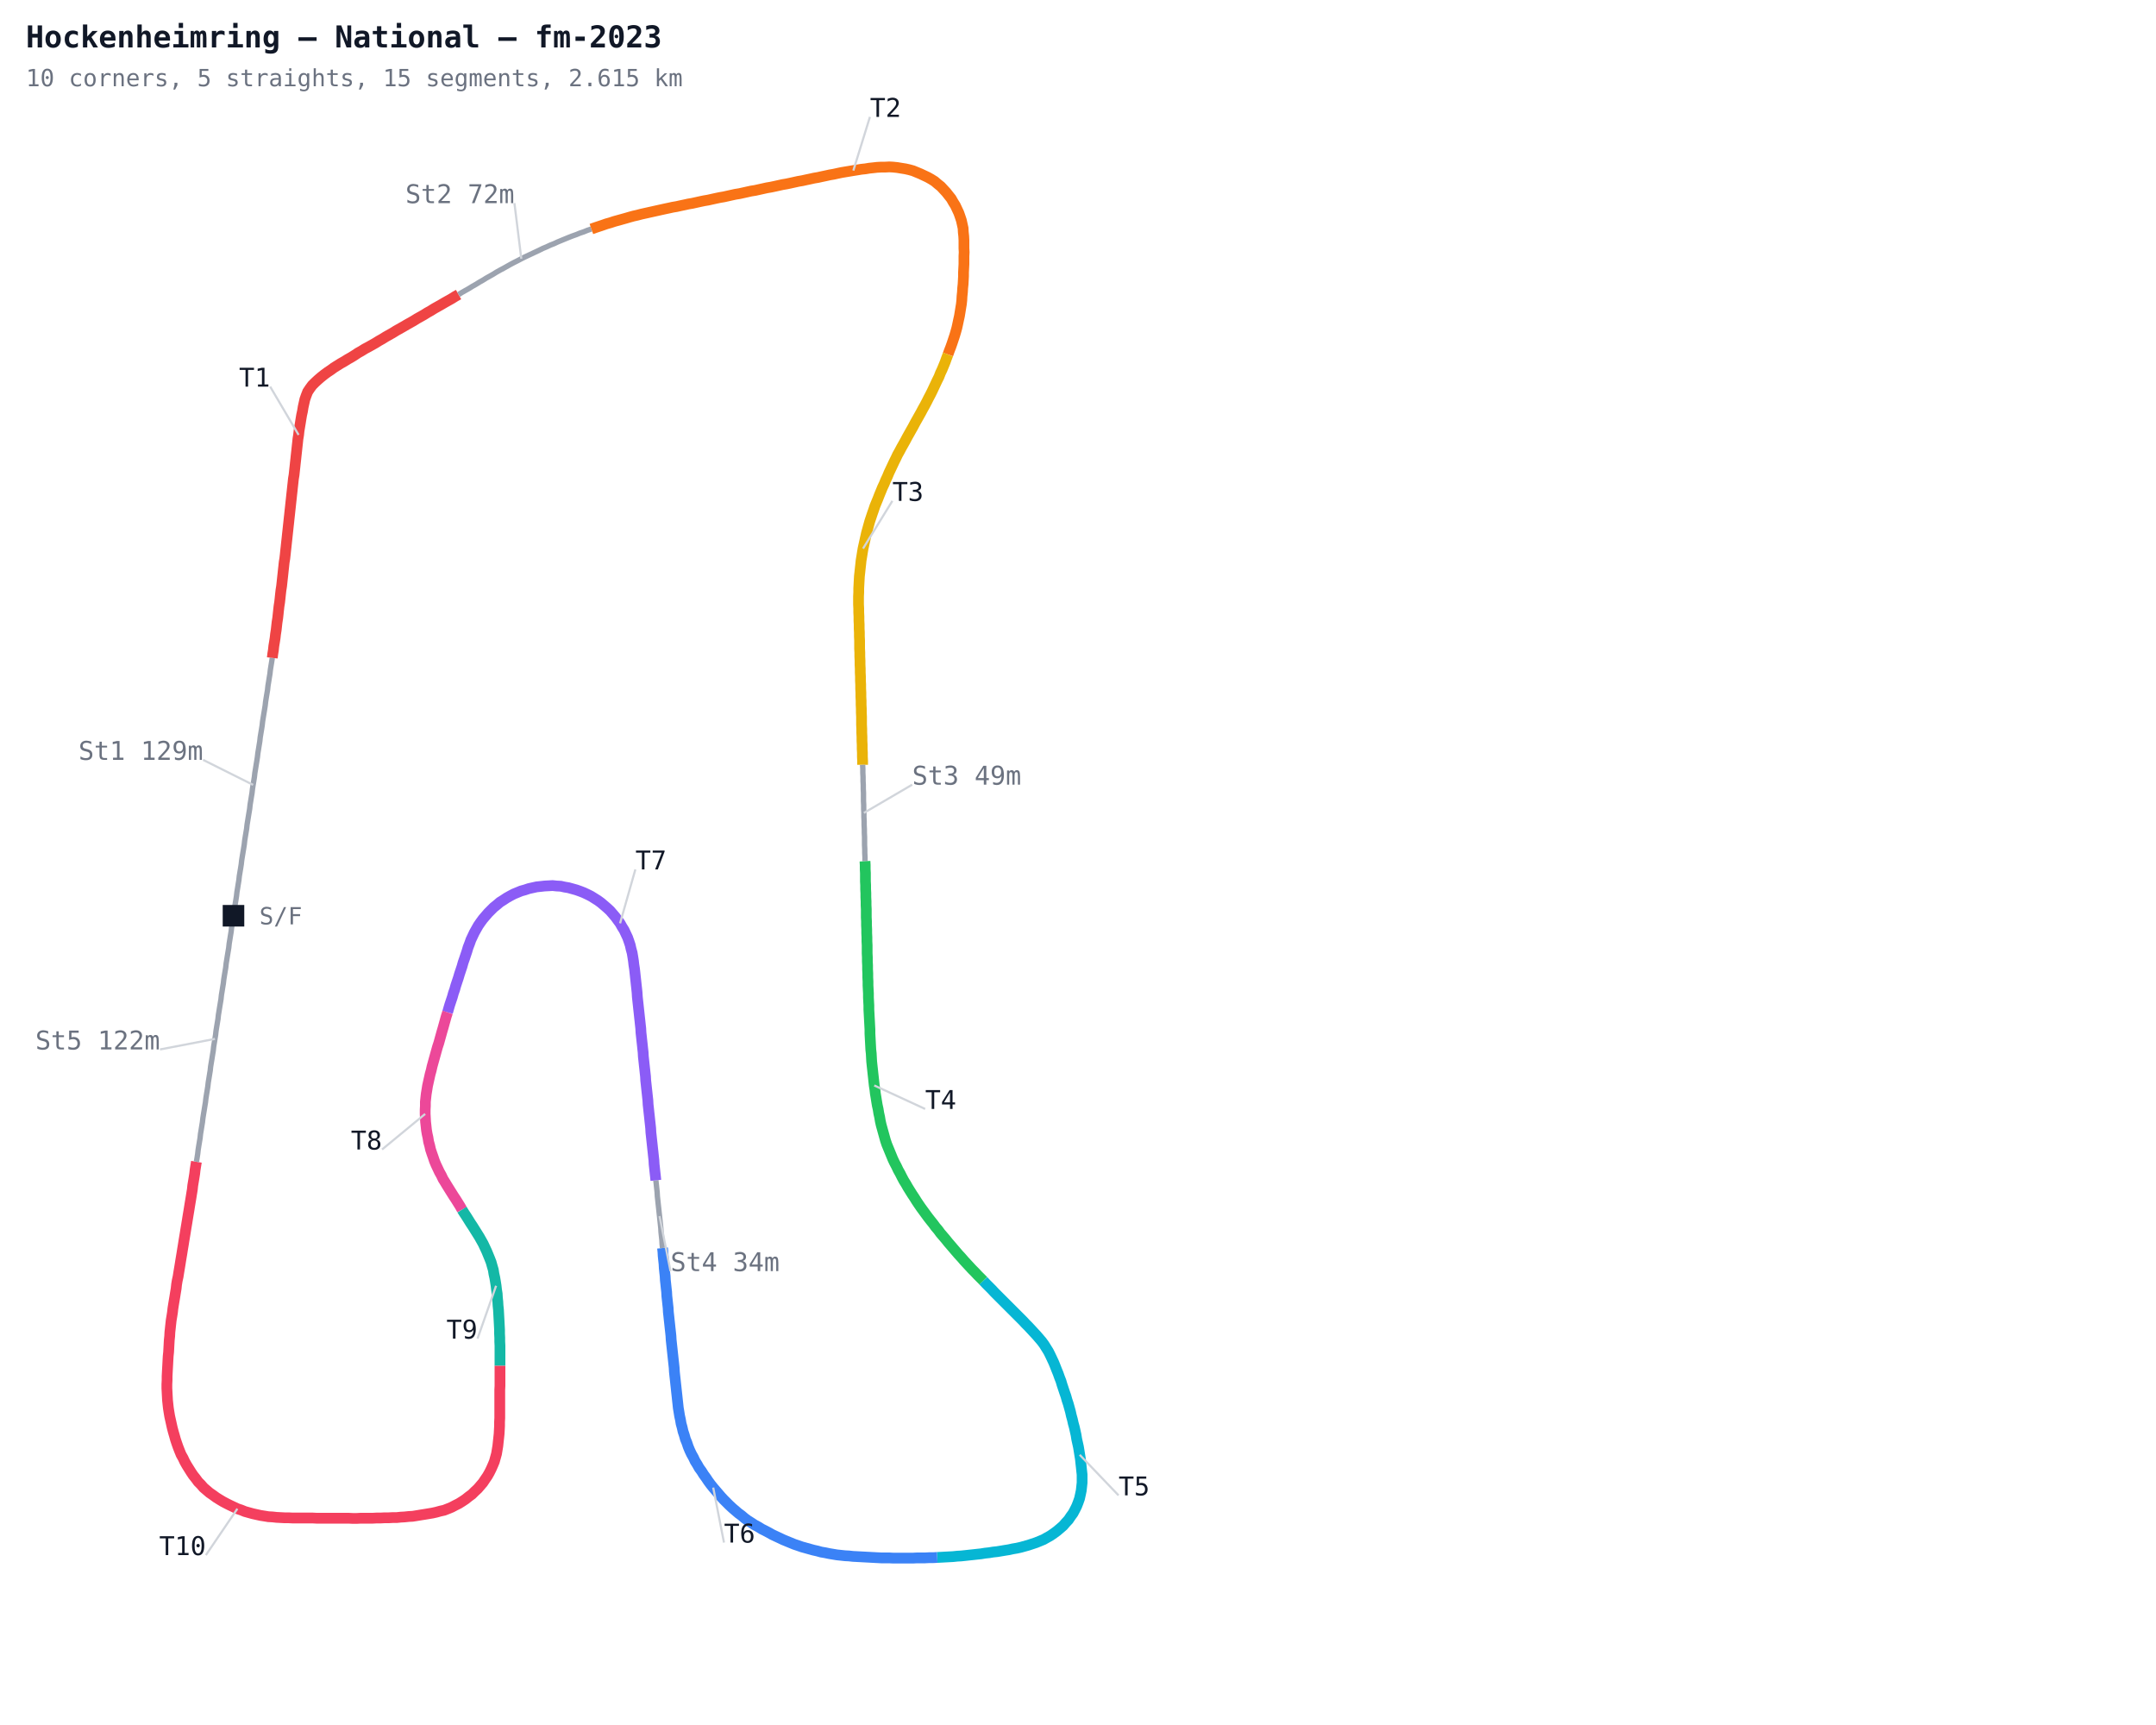
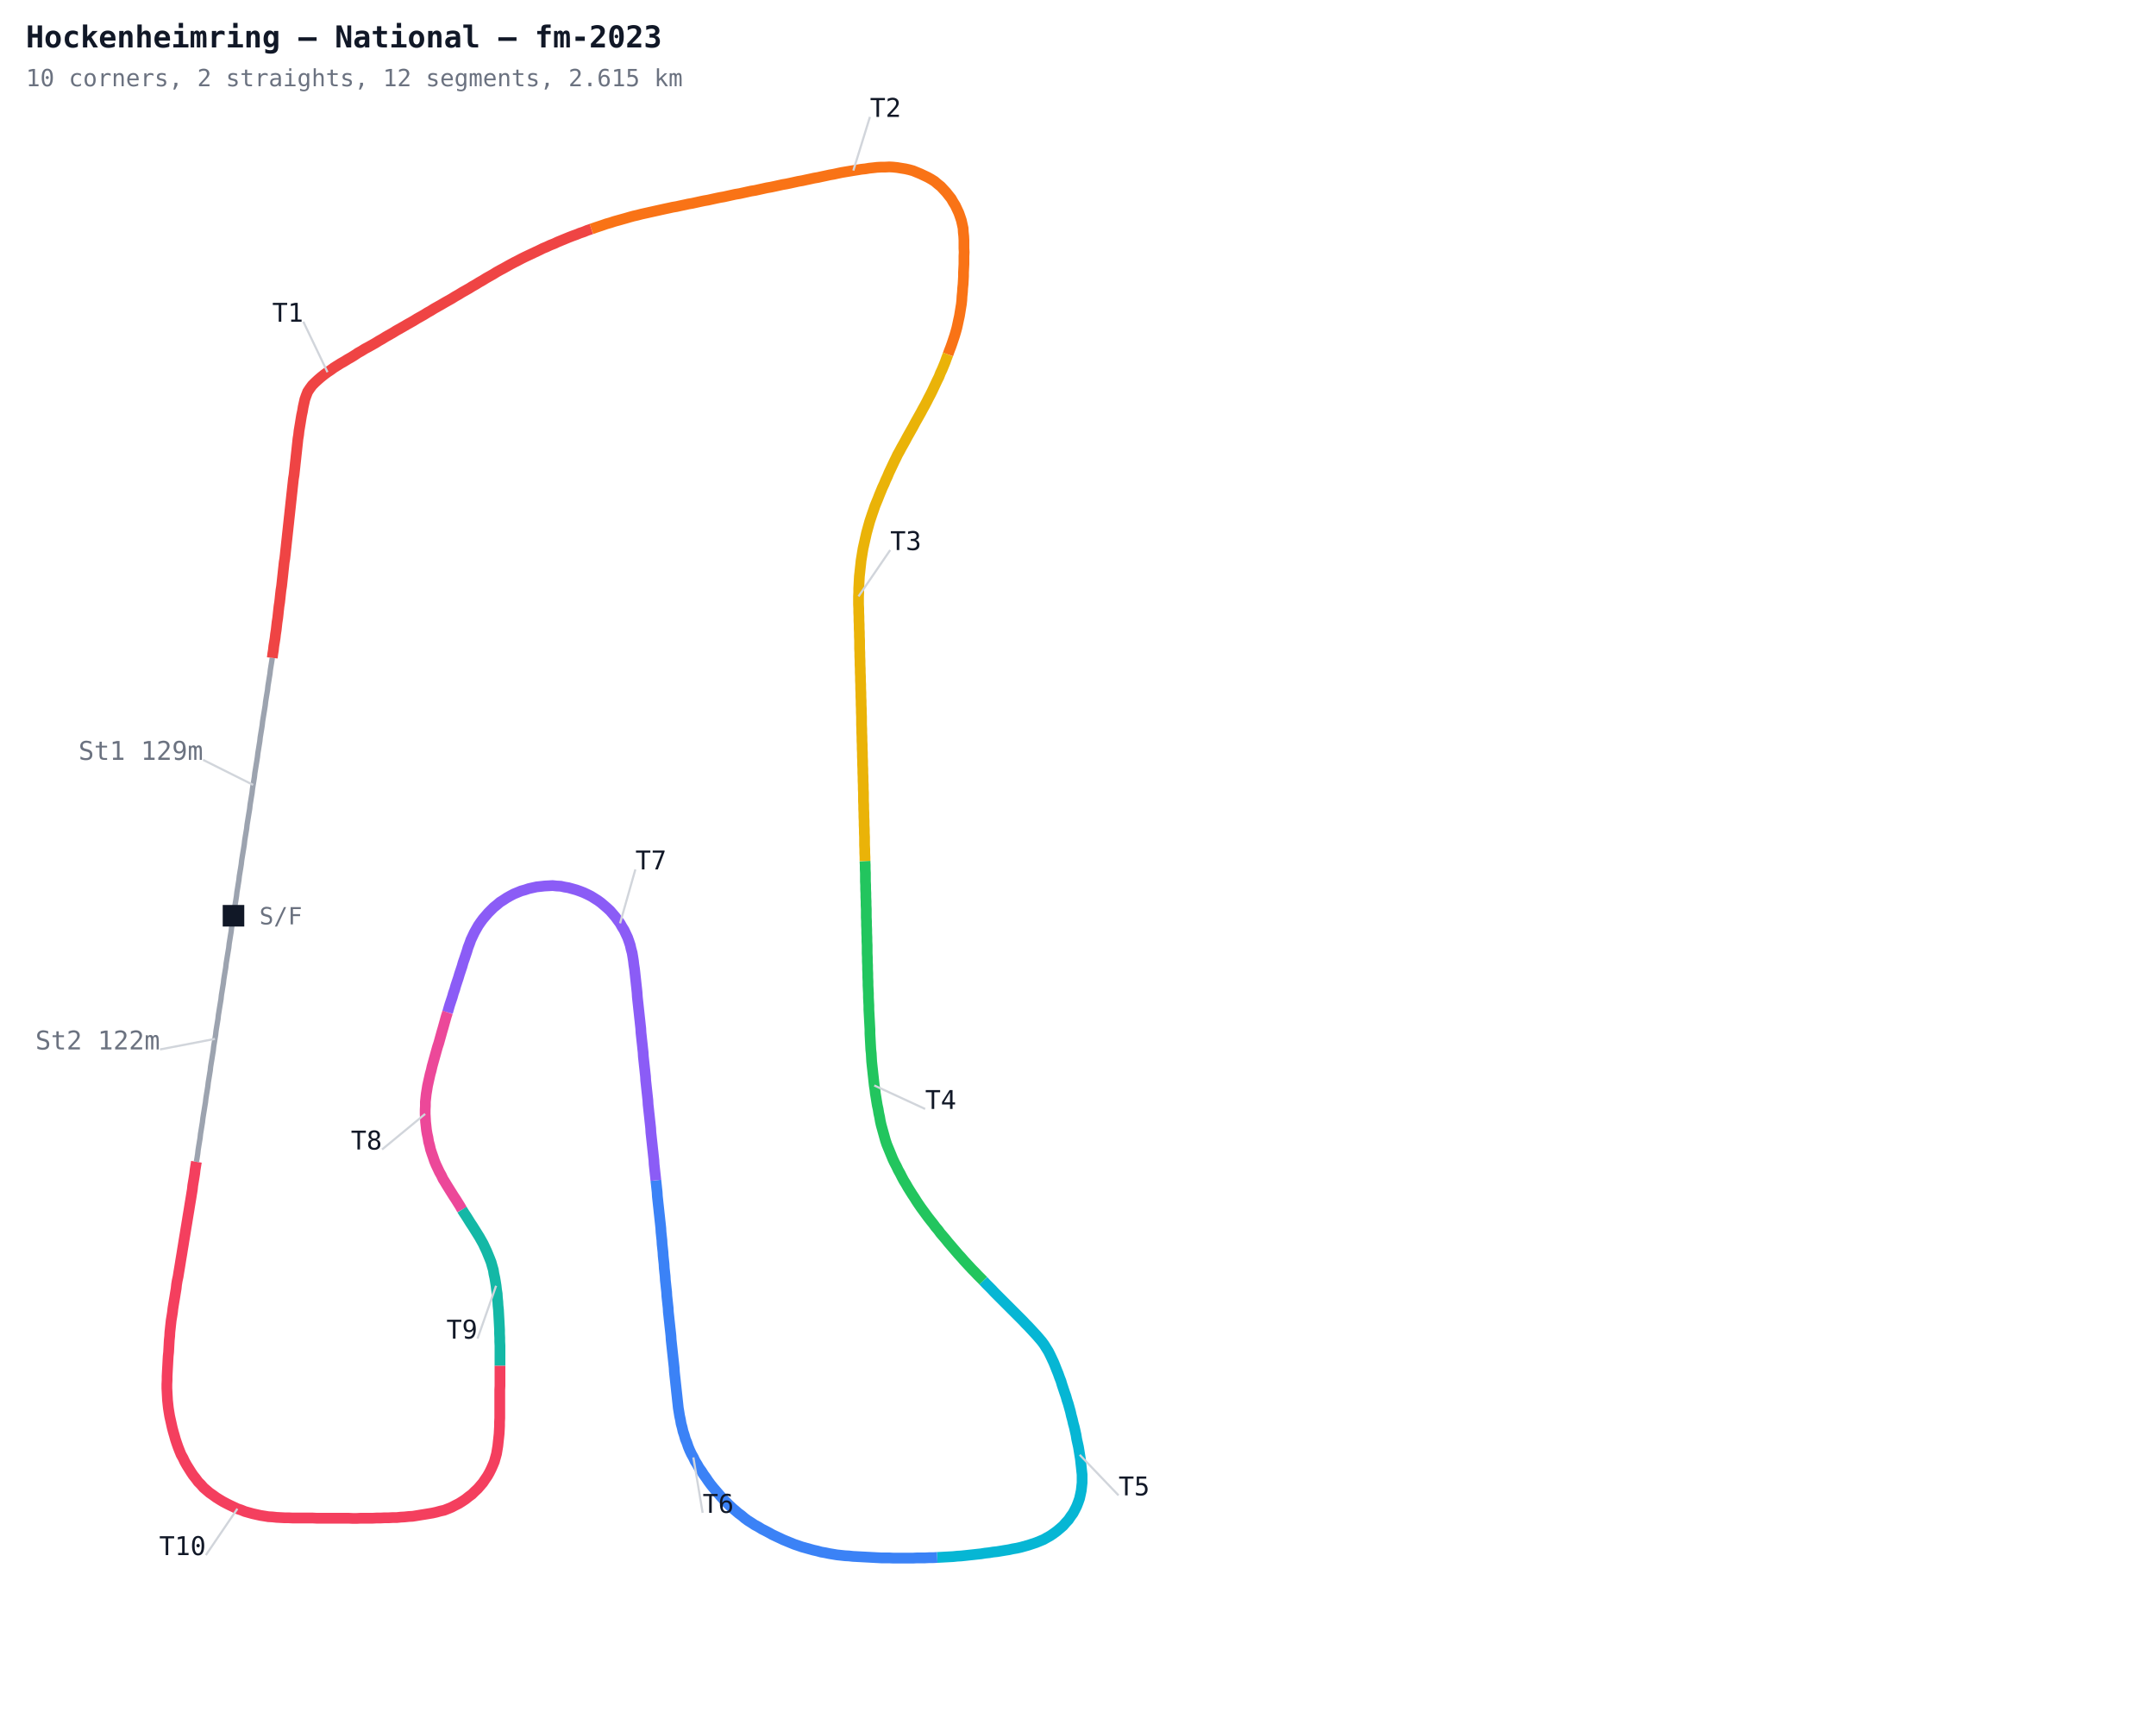
<svg xmlns="http://www.w3.org/2000/svg" width="1000" height="800" viewBox="0 0 1000 800">
  <defs>
    <style>
      .name { font-family: monospace; font-size: 12px; }
      .sector { font-family: monospace; font-size: 12px; fill: #7c3aed; font-weight: bold; }
      .title { font-family: monospace; font-size: 14px; fill: #111827; font-weight: bold; }
      .sub { font-family: monospace; font-size: 11px; fill: #6b7280; }
    </style>
  </defs>
  <rect width="1000" height="800" fill="#ffffff" />
  <polyline fill="none" stroke="#9ca3af" stroke-width="2.5" points="108.3,424.7 108.6,422.9 108.8,421.1 109.1,419.2 109.4,417.4 109.7,415.5 109.9,413.7 110.2,411.9 110.5,410.0 110.8,408.2 111.0,406.3 111.3,404.5 111.6,402.7 111.9,400.8 112.1,399.0 112.4,397.1 112.7,395.3 113.0,393.5 113.3,391.6 113.5,389.8 113.8,387.9 114.1,386.1 114.4,384.3 114.6,382.4 114.9,380.6 115.2,378.7 115.5,376.9 115.8,375.1 116.0,373.2 116.3,371.4 116.6,369.5 116.9,367.7 117.1,365.9 117.4,364.0 117.7,362.2 118.0,360.3 118.2,358.5 118.5,356.7 118.8,354.8 119.1,353.0 119.4,351.1 119.6,349.3 119.9,347.5 120.2,345.6 120.5,343.8 120.7,341.9 121.0,340.1 121.3,338.3 121.6,336.4 121.8,334.6 122.1,332.7 122.4,330.9 122.7,329.1 123.0,327.2 123.2,325.4 123.5,323.5 123.8,321.7 124.1,319.9 124.3,318.0 124.6,316.2 124.9,314.3 125.2,312.5 125.4,310.7 125.7,308.8 126.0,307.0 126.3,305.1" />
-   <polyline fill="none" stroke="#ef4444" stroke-width="5" points="126.3,305.1 126.5,303.3 126.8,301.5 127.0,299.6 127.3,297.8 127.6,295.9 127.8,294.1 128.1,292.2 128.3,290.4 128.5,288.6 128.8,286.7 129.0,284.9 129.2,283.0 129.4,281.2 129.7,279.3 129.9,277.5 130.1,275.6 130.3,273.8 130.6,271.9 130.8,270.1 131.0,268.2 131.2,266.4 131.4,264.5 131.6,262.7 131.8,260.8 132.1,259.0 132.3,257.2 132.5,255.3 132.7,253.5 132.9,251.6 133.1,249.8 133.3,247.9 133.5,246.1 133.7,244.2 133.9,242.4 134.1,240.5 134.3,238.7 134.5,236.8 134.7,235.0 134.9,233.1 135.1,231.3 135.3,229.4 135.5,227.6 135.7,225.7 135.9,223.9 136.1,222.0 136.4,220.2 136.6,218.3 136.8,216.5 137.0,214.6 137.2,212.8 137.4,210.9 137.6,209.1 137.8,207.2 138.0,205.4 138.2,203.5 138.5,201.7 138.7,199.8 139.0,198.0 139.3,196.2 139.6,194.3 139.9,192.5 140.3,190.7 140.6,188.8 141.0,187.0 141.4,185.2 142.0,183.5 142.7,181.7 143.7,180.2 144.8,178.7 146.1,177.4 147.5,176.1 148.9,174.9 150.4,173.7 151.9,172.6 153.4,171.6 154.9,170.5 156.5,169.5 158.1,168.5 159.7,167.6 161.3,166.6 162.9,165.7 164.5,164.7 166.0,163.7 167.6,162.8 169.2,161.8 170.9,160.9 172.5,160.0 174.1,159.1 175.7,158.1 177.3,157.2 178.9,156.2 180.5,155.3 182.1,154.4 183.7,153.4 185.3,152.5 186.9,151.6 188.6,150.6 190.2,149.7 191.8,148.8 193.4,147.8 195.0,146.9 196.6,146.0 198.2,145.0 199.8,144.1 201.4,143.1 203.0,142.2 204.6,141.3 206.3,140.3 207.9,139.4 209.5,138.5 211.1,137.5 212.7,136.6" />
-   <polyline fill="none" stroke="#9ca3af" stroke-width="2.5" points="212.7,136.6 214.3,135.6 215.9,134.7 217.5,133.8 219.1,132.8 220.7,131.9 222.3,130.9 223.9,130.0 225.5,129.0 227.1,128.1 228.7,127.2 230.3,126.2 231.9,125.3 233.6,124.4 235.2,123.5 236.8,122.6 238.5,121.7 240.1,120.9 241.8,120.0 243.4,119.2 245.1,118.4 246.8,117.6 248.5,116.8 250.2,116.0 251.8,115.2 253.5,114.5 255.2,113.7 257.0,113.0 258.7,112.2 260.4,111.5 262.1,110.8 263.8,110.1 265.6,109.4 267.3,108.8 269.0,108.1 270.8,107.5 272.5,106.8 274.3,106.2" />
+   <polyline fill="none" stroke="#ef4444" stroke-width="5" points="126.3,305.1 126.5,303.3 126.8,301.5 127.0,299.6 127.3,297.8 127.6,295.9 127.8,294.1 128.1,292.2 128.3,290.4 128.5,288.6 128.8,286.7 129.0,284.9 129.2,283.0 129.4,281.2 129.7,279.3 129.9,277.5 130.1,275.6 130.3,273.8 130.6,271.9 130.8,270.1 131.0,268.2 131.2,266.4 131.4,264.5 131.6,262.7 131.8,260.8 132.1,259.0 132.3,257.2 132.5,255.3 132.7,253.5 132.9,251.6 133.1,249.8 133.3,247.9 133.5,246.1 133.7,244.2 133.9,242.4 134.1,240.5 134.3,238.7 134.5,236.8 134.7,235.0 134.9,233.1 135.1,231.3 135.3,229.4 135.5,227.6 135.7,225.7 135.9,223.9 136.1,222.0 136.4,220.2 136.6,218.3 136.8,216.5 137.0,214.6 137.2,212.8 137.4,210.9 137.6,209.1 137.8,207.2 138.0,205.4 138.2,203.5 138.5,201.7 138.7,199.8 139.0,198.0 139.3,196.2 139.6,194.3 139.9,192.5 140.3,190.7 140.6,188.8 141.0,187.0 141.4,185.2 142.0,183.5 142.7,181.7 143.7,180.2 144.8,178.7 146.1,177.4 147.5,176.1 148.9,174.9 150.4,173.7 151.9,172.6 153.4,171.6 154.9,170.5 156.5,169.5 158.1,168.5 159.7,167.6 161.3,166.6 162.9,165.7 164.5,164.7 166.0,163.7 167.6,162.8 169.2,161.8 170.9,160.9 172.5,160.0 174.1,159.1 175.7,158.1 177.3,157.2 178.9,156.2 180.5,155.3 182.1,154.4 183.7,153.4 185.3,152.5 186.9,151.6 188.6,150.6 190.2,149.7 191.8,148.8 193.4,147.8 195.0,146.9 196.6,146.0 198.2,145.0 199.8,144.1 201.4,143.1 203.0,142.2 204.6,141.3 206.3,140.3 207.9,139.4 209.5,138.5 211.1,137.5 212.7,136.6 214.3,135.6 215.9,134.7 217.5,133.8 219.1,132.8 220.7,131.9 222.3,130.9 223.9,130.0 225.5,129.0 227.1,128.1 228.7,127.2 230.3,126.2 231.9,125.3 233.6,124.4 235.2,123.5 236.8,122.6 238.5,121.7 240.1,120.9 241.8,120.0 243.4,119.2 245.1,118.4 246.8,117.6 248.5,116.8 250.2,116.0 251.8,115.2 253.5,114.5 255.2,113.7 257.0,113.0 258.7,112.2 260.4,111.5 262.1,110.8 263.8,110.1 265.6,109.4 267.3,108.8 269.0,108.1 270.8,107.5 272.5,106.8 274.3,106.2" />
  <polyline fill="none" stroke="#f97316" stroke-width="5" points="274.3,106.2 276.0,105.6 277.8,105.0 279.6,104.4 281.3,103.8 283.1,103.3 284.9,102.7 286.7,102.2 288.5,101.7 290.3,101.2 292.0,100.7 293.8,100.2 295.6,99.8 297.5,99.3 299.3,98.9 301.1,98.5 302.9,98.1 304.7,97.7 306.5,97.3 308.3,96.9 310.2,96.5 312.0,96.1 313.8,95.8 315.6,95.4 317.5,95.0 319.3,94.6 321.1,94.3 322.9,93.9 324.7,93.5 326.6,93.1 328.4,92.8 330.2,92.4 332.0,92.0 333.9,91.6 335.7,91.3 337.5,90.9 339.3,90.5 341.1,90.1 343.0,89.8 344.8,89.4 346.6,89.0 348.4,88.6 350.3,88.3 352.1,87.9 353.9,87.5 355.7,87.1 357.5,86.8 359.4,86.4 361.2,86.0 363.0,85.6 364.8,85.3 366.7,84.9 368.5,84.5 370.3,84.1 372.1,83.8 373.9,83.4 375.8,83.0 377.6,82.6 379.4,82.3 381.2,81.9 383.1,81.5 384.9,81.1 386.7,80.8 388.5,80.4 390.4,80.0 392.2,79.7 394.0,79.4 395.8,79.1 397.7,78.8 399.5,78.5 401.4,78.3 403.2,78.0 405.1,77.8 406.9,77.6 408.8,77.5 410.6,77.5 412.5,77.4 414.3,77.5 416.2,77.7 418.0,78.0 419.9,78.3 421.7,78.7 423.5,79.2 425.2,79.9 426.9,80.6 428.6,81.4 430.3,82.2 431.9,83.1 433.5,84.1 434.9,85.3 436.4,86.5 437.6,87.8 438.9,89.2 440.0,90.6 441.2,92.1 442.1,93.7 443.1,95.3 443.9,97.0 444.7,98.7 445.3,100.4 445.9,102.2 446.3,104.0 446.7,105.8 446.8,107.7 447.0,109.5 447.1,111.4 447.1,113.2 447.1,115.1 447.2,117.0 447.1,118.8 447.1,120.7 447.1,122.5 447.0,124.4 446.9,126.3 446.9,128.1 446.8,130.0 446.7,131.8 446.5,133.7 446.4,135.5 446.2,137.4 446.1,139.3 445.9,141.1 445.6,142.9 445.3,144.8 445.0,146.6 444.6,148.4 444.2,150.3 443.8,152.1 443.3,153.9 442.8,155.6 442.2,157.4 441.6,159.2 441.0,160.9 440.3,162.7 439.7,164.4" />
-   <polyline fill="none" stroke="#eab308" stroke-width="5" points="439.7,164.4 439.0,166.2 438.4,167.9 437.7,169.6 437.0,171.3 436.2,173.0 435.5,174.8 434.7,176.4 433.9,178.1 433.1,179.8 432.3,181.5 431.5,183.1 430.6,184.8 429.8,186.4 428.9,188.1 428.0,189.7 427.1,191.4 426.2,193.0 425.3,194.6 424.4,196.2 423.5,197.9 422.6,199.5 421.7,201.1 420.8,202.7 419.9,204.4 419.0,206.0 418.1,207.6 417.2,209.3 416.3,210.9 415.5,212.6 414.7,214.2 413.9,215.9 413.1,217.6 412.3,219.3 411.6,221.0 410.8,222.7 410.1,224.4 409.3,226.1 408.6,227.8 407.9,229.5 407.2,231.3 406.5,233.0 405.8,234.7 405.2,236.5 404.6,238.2 404.0,240.0 403.4,241.8 402.9,243.6 402.4,245.4 401.9,247.2 401.5,249.0 401.1,250.8 400.7,252.6 400.3,254.4 400.0,256.2 399.7,258.1 399.4,259.9 399.2,261.8 399.0,263.6 398.8,265.5 398.6,267.3 398.5,269.2 398.4,271.0 398.3,272.9 398.3,274.7 398.2,276.6 398.2,278.5 398.2,280.3 398.3,282.2 398.3,284.0 398.4,285.9 398.4,287.8 398.5,289.6 398.5,291.5 398.6,293.3 398.6,295.2 398.7,297.1 398.7,298.9 398.7,300.8 398.8,302.6 398.8,304.5 398.9,306.4 398.9,308.2 399.0,310.1 399.0,311.9 399.1,313.8 399.1,315.7 399.2,317.5 399.2,319.4 399.3,321.2 399.3,323.1 399.4,325.0 399.4,326.8 399.5,328.7 399.5,330.5 399.6,332.4 399.6,334.3 399.6,336.1 399.7,338.0 399.7,339.8 399.8,341.7 399.8,343.6 399.9,345.4 399.9,347.3 400.0,349.1 400.0,351.0 400.1,352.9 400.1,354.7" />
-   <polyline fill="none" stroke="#9ca3af" stroke-width="2.5" points="400.1,354.7 400.2,356.6 400.2,358.4 400.3,360.3 400.3,362.2 400.4,364.0 400.4,365.9 400.5,367.7 400.5,369.6 400.5,371.5 400.6,373.3 400.6,375.2 400.7,377.0 400.7,378.9 400.8,380.8 400.8,382.6 400.9,384.5 400.9,386.3 401.0,388.2 401.0,390.1 401.0,391.9 401.1,393.8 401.1,395.6 401.2,397.5 401.2,399.4" />
+   <polyline fill="none" stroke="#eab308" stroke-width="5" points="439.7,164.4 439.0,166.2 438.4,167.9 437.7,169.6 437.0,171.3 436.2,173.0 435.5,174.8 434.7,176.4 433.9,178.1 433.1,179.8 432.3,181.5 431.5,183.1 430.6,184.8 429.8,186.4 428.9,188.1 428.0,189.7 427.1,191.4 426.2,193.0 425.3,194.6 424.4,196.2 423.5,197.9 422.6,199.5 421.7,201.1 420.8,202.7 419.9,204.4 419.0,206.0 418.1,207.6 417.2,209.3 416.3,210.9 415.5,212.6 414.7,214.2 413.9,215.9 413.1,217.6 412.3,219.3 411.6,221.0 410.8,222.7 410.1,224.4 409.3,226.1 408.6,227.8 407.9,229.5 407.2,231.3 406.5,233.0 405.8,234.7 405.2,236.5 404.6,238.2 404.0,240.0 403.4,241.8 402.9,243.6 402.4,245.4 401.9,247.2 401.5,249.0 401.1,250.8 400.7,252.6 400.3,254.4 400.0,256.2 399.7,258.1 399.4,259.9 399.2,261.8 399.0,263.6 398.8,265.5 398.6,267.3 398.5,269.2 398.4,271.0 398.3,272.9 398.3,274.7 398.2,276.6 398.2,278.5 398.2,280.3 398.3,282.2 398.3,284.0 398.4,285.9 398.4,287.8 398.5,289.6 398.5,291.5 398.6,293.3 398.6,295.2 398.7,297.1 398.7,298.9 398.7,300.8 398.8,302.6 398.8,304.5 398.9,306.4 398.9,308.2 399.0,310.1 399.0,311.9 399.1,313.8 399.1,315.7 399.2,317.5 399.2,319.4 399.3,321.2 399.3,323.1 399.4,325.0 399.4,326.8 399.5,328.7 399.5,330.5 399.6,332.4 399.6,334.3 399.6,336.1 399.7,338.0 399.7,339.8 399.8,341.7 399.8,343.6 399.9,345.4 399.9,347.3 400.0,349.1 400.0,351.0 400.1,352.9 400.1,354.7 400.2,356.6 400.2,358.4 400.3,360.3 400.3,362.2 400.4,364.0 400.4,365.9 400.5,367.7 400.5,369.6 400.5,371.5 400.6,373.3 400.6,375.2 400.7,377.0 400.7,378.9 400.8,380.8 400.8,382.6 400.9,384.5 400.9,386.3 401.0,388.2 401.0,390.1 401.0,391.9 401.1,393.8 401.1,395.6 401.2,397.5 401.2,399.4" />
  <polyline fill="none" stroke="#22c55e" stroke-width="5" points="401.2,399.4 401.3,401.2 401.3,403.1 401.4,404.9 401.4,406.8 401.4,408.7 401.5,410.5 401.5,412.4 401.6,414.2 401.6,416.1 401.7,418.0 401.7,419.8 401.8,421.7 401.8,423.5 401.8,425.4 401.9,427.3 401.9,429.1 402.0,431.0 402.0,432.8 402.1,434.7 402.1,436.6 402.2,438.4 402.2,440.3 402.2,442.1 402.3,444.0 402.3,445.9 402.4,447.7 402.4,449.6 402.5,451.4 402.5,453.3 402.6,455.2 402.6,457.0 402.7,458.9 402.8,460.7 402.8,462.6 402.9,464.5 403.0,466.3 403.0,468.2 403.1,470.0 403.2,471.9 403.3,473.7 403.4,475.6 403.5,477.5 403.5,479.3 403.6,481.2 403.7,483.0 403.8,484.9 403.9,486.8 404.1,488.6 404.2,490.5 404.3,492.3 404.5,494.2 404.7,496.0 404.9,497.9 405.1,499.7 405.3,501.6 405.5,503.4 405.8,505.3 406.0,507.1 406.3,508.9 406.6,510.8 406.9,512.6 407.3,514.4 407.6,516.3 408.0,518.1 408.3,519.9 408.7,521.7 409.2,523.5 409.7,525.3 410.2,527.1 410.7,528.9 411.3,530.7 412.0,532.4 412.7,534.1 413.4,535.8 414.1,537.5 414.9,539.2 415.8,540.9 416.6,542.6 417.5,544.2 418.3,545.8 419.2,547.5 420.2,549.1 421.1,550.7 422.1,552.3 423.1,553.9 424.1,555.4 425.1,557.0 426.1,558.5 427.2,560.1 428.3,561.6 429.4,563.1 430.5,564.6 431.6,566.0 432.8,567.5 433.9,569.0 435.1,570.4 436.2,571.9 437.4,573.3 438.6,574.7 439.8,576.2 441.0,577.6 442.2,579.0 443.4,580.4 444.6,581.8 445.9,583.2 447.1,584.6 448.4,586.0 449.6,587.3 450.9,588.7 452.2,590.0 453.5,591.4 454.8,592.7 456.1,594.0" />
  <polyline fill="none" stroke="#06b6d4" stroke-width="5" points="456.1,594.0 457.4,595.4 458.7,596.7 460.0,598.0 461.3,599.4 462.6,600.7 463.9,602.0 465.2,603.3 466.5,604.6 467.8,605.9 469.2,607.3 470.5,608.6 471.8,609.9 473.1,611.2 474.4,612.5 475.7,613.9 477.0,615.2 478.3,616.6 479.5,617.9 480.8,619.3 482.0,620.7 483.2,622.1 484.3,623.6 485.3,625.2 486.3,626.8 487.1,628.4 487.9,630.1 488.7,631.8 489.4,633.5 490.1,635.3 490.8,637.0 491.4,638.7 492.1,640.5 492.6,642.2 493.2,644.0 493.8,645.8 494.4,647.5 494.9,649.3 495.5,651.1 496.0,652.9 496.5,654.7 496.9,656.5 497.4,658.3 497.8,660.1 498.3,661.9 498.7,663.7 499.1,665.5 499.4,667.4 499.8,669.2 500.2,671.0 500.5,672.8 500.8,674.7 501.1,676.5 501.3,678.4 501.5,680.2 501.7,682.1 501.9,683.9 501.9,685.8 501.9,687.6 501.7,689.5 501.5,691.3 501.1,693.2 500.7,695.0 500.1,696.7 499.4,698.5 498.6,700.1 497.7,701.8 496.6,703.3 495.6,704.8 494.3,706.2 493.1,707.6 491.7,708.8 490.3,710.0 488.8,711.1 487.2,712.2 485.6,713.1 484.0,714.0 482.3,714.7 480.6,715.4 478.8,716.0 477.0,716.6 475.2,717.1 473.4,717.6 471.6,718.0 469.8,718.3 468.0,718.7 466.1,719.0 464.3,719.3 462.5,719.6 460.6,719.8 458.8,720.1 456.9,720.3 455.1,720.6 453.2,720.8 451.4,721.0 449.5,721.2 447.7,721.4 445.8,721.6 444.0,721.7 442.1,721.9 440.3,722.0 438.4,722.1 436.6,722.2 434.7,722.3" />
-   <polyline fill="none" stroke="#3b82f6" stroke-width="5" points="434.7,722.3 432.8,722.4 431.0,722.4 429.1,722.5 427.3,722.5 425.4,722.5 423.5,722.6 421.7,722.6 419.8,722.6 418.0,722.6 416.1,722.6 414.2,722.6 412.4,722.5 410.5,722.5 408.7,722.5 406.8,722.4 404.9,722.3 403.1,722.2 401.2,722.1 399.4,722.0 397.5,721.9 395.6,721.8 393.8,721.6 391.9,721.5 390.1,721.3 388.2,721.1 386.4,720.8 384.6,720.5 382.7,720.1 380.9,719.8 379.1,719.3 377.3,718.9 375.5,718.4 373.7,717.9 371.9,717.4 370.2,716.8 368.4,716.2 366.7,715.5 365.0,714.8 363.3,714.1 361.6,713.3 359.9,712.5 358.2,711.7 356.6,710.8 354.9,709.9 353.3,709.1 351.7,708.1 350.0,707.2 348.5,706.2 346.9,705.2 345.4,704.1 344.0,702.9 342.5,701.8 341.1,700.6 339.7,699.4 338.3,698.1 337.0,696.8 335.7,695.5 334.4,694.1 333.2,692.7 332.0,691.3 330.8,689.9 329.6,688.4 328.5,686.9 327.5,685.4 326.4,683.9 325.4,682.3 324.3,680.8 323.4,679.2 322.4,677.6 321.6,675.9 320.7,674.3 319.9,672.6 319.2,670.9 318.6,669.1 317.9,667.4 317.4,665.6 316.8,663.8 316.4,662.0 315.9,660.2 315.6,658.4 315.2,656.6 314.9,654.7 314.6,652.9 314.4,651.0 314.2,649.2 314.0,647.3 313.8,645.5 313.6,643.6 313.4,641.8 313.2,639.9 313.0,638.1 312.8,636.2 312.7,634.4 312.5,632.5 312.3,630.7 312.1,628.8 311.9,627.0 311.7,625.1 311.5,623.3 311.3,621.4 311.2,619.6 311.0,617.7 310.8,615.9 310.6,614.0 310.4,612.2 310.2,610.3 310.0,608.5 309.9,606.6 309.7,604.8 309.5,602.9 309.3,601.1 309.2,599.2 309.0,597.4 308.8,595.5 308.6,593.7 308.5,591.8 308.3,590.0 308.1,588.1 308.0,586.2 307.8,584.4 307.6,582.5 307.5,580.7 307.3,578.8" />
-   <polyline fill="none" stroke="#9ca3af" stroke-width="2.5" points="307.3,578.8 307.1,577.0 307.0,575.1 306.8,573.3 306.6,571.4 306.5,569.6 306.3,567.7 306.1,565.9 305.9,564.0 305.7,562.2 305.5,560.3 305.3,558.5 305.1,556.6 304.9,554.8 304.8,552.9 304.6,551.1 304.4,549.2 304.2,547.4" />
+   <polyline fill="none" stroke="#3b82f6" stroke-width="5" points="434.7,722.3 432.8,722.4 431.0,722.4 429.1,722.5 427.3,722.5 425.4,722.5 423.5,722.6 421.7,722.6 419.8,722.6 418.0,722.6 416.1,722.6 414.2,722.6 412.4,722.5 410.5,722.5 408.7,722.5 406.8,722.4 404.9,722.3 403.1,722.2 401.2,722.1 399.4,722.0 397.5,721.9 395.6,721.8 393.8,721.6 391.9,721.5 390.1,721.3 388.2,721.1 386.4,720.8 384.6,720.5 382.7,720.1 380.9,719.8 379.1,719.3 377.3,718.9 375.5,718.4 373.7,717.9 371.9,717.4 370.2,716.8 368.4,716.2 366.7,715.5 365.0,714.8 363.3,714.1 361.6,713.3 359.9,712.5 358.2,711.7 356.6,710.8 354.9,709.9 353.3,709.1 351.7,708.1 350.0,707.2 348.5,706.2 346.9,705.2 345.4,704.1 344.0,702.9 342.5,701.8 341.1,700.6 339.7,699.4 338.3,698.1 337.0,696.8 335.7,695.5 334.4,694.1 333.2,692.7 332.0,691.3 330.8,689.9 329.6,688.4 328.5,686.9 327.5,685.4 326.4,683.9 325.4,682.3 324.3,680.8 323.4,679.2 322.4,677.6 321.6,675.9 320.7,674.3 319.9,672.6 319.2,670.9 318.6,669.1 317.9,667.4 317.4,665.6 316.8,663.8 316.4,662.0 315.9,660.2 315.6,658.4 315.2,656.6 314.9,654.7 314.6,652.9 314.4,651.0 314.2,649.2 314.0,647.3 313.8,645.5 313.6,643.6 313.4,641.8 313.2,639.9 313.0,638.1 312.8,636.2 312.7,634.4 312.5,632.5 312.3,630.7 312.1,628.8 311.9,627.0 311.7,625.1 311.5,623.3 311.3,621.4 311.2,619.6 311.0,617.7 310.8,615.9 310.6,614.0 310.4,612.2 310.2,610.3 310.0,608.5 309.9,606.6 309.7,604.8 309.5,602.9 309.3,601.1 309.2,599.2 309.0,597.4 308.8,595.5 308.6,593.7 308.5,591.8 308.3,590.0 308.1,588.1 308.0,586.2 307.8,584.4 307.6,582.5 307.5,580.7 307.3,578.8 307.1,577.0 307.0,575.1 306.8,573.3 306.6,571.4 306.5,569.6 306.3,567.7 306.1,565.9 305.9,564.0 305.7,562.2 305.5,560.3 305.3,558.5 305.1,556.6 304.9,554.8 304.8,552.9 304.6,551.1 304.4,549.2 304.2,547.4" />
  <polyline fill="none" stroke="#8b5cf6" stroke-width="5" points="304.2,547.4 304.0,545.5 303.8,543.7 303.6,541.8 303.4,540.0 303.3,538.1 303.1,536.3 302.9,534.4 302.7,532.6 302.5,530.7 302.3,528.9 302.1,527.0 301.9,525.2 301.8,523.3 301.6,521.4 301.4,519.6 301.2,517.7 301.0,515.9 300.8,514.0 300.6,512.2 300.5,510.3 300.3,508.5 300.1,506.6 299.9,504.8 299.7,502.9 299.5,501.1 299.4,499.2 299.2,497.4 299.0,495.5 298.8,493.7 298.6,491.8 298.4,490.0 298.3,488.1 298.1,486.3 297.9,484.4 297.7,482.6 297.5,480.7 297.3,478.9 297.2,477.0 297.0,475.2 296.8,473.3 296.6,471.5 296.4,469.6 296.2,467.8 296.0,465.9 295.8,464.1 295.6,462.2 295.5,460.4 295.3,458.5 295.1,456.7 294.9,454.8 294.7,453.0 294.5,451.1 294.3,449.3 294.0,447.4 293.8,445.6 293.5,443.7 293.2,441.9 292.7,440.1 292.3,438.3 291.7,436.5 291.1,434.8 290.3,433.1 289.5,431.4 288.5,429.8 287.6,428.2 286.5,426.7 285.4,425.2 284.2,423.8 283.0,422.4 281.6,421.1 280.2,419.9 278.8,418.7 277.3,417.6 275.7,416.6 274.1,415.6 272.5,414.8 270.8,414.0 269.0,413.3 267.3,412.7 265.5,412.2 263.7,411.7 261.9,411.4 260.1,411.0 258.2,410.9 256.3,410.7 254.5,410.8 252.6,410.9 250.8,411.1 248.9,411.3 247.1,411.7 245.3,412.1 243.5,412.7 241.7,413.2 240.0,413.9 238.3,414.6 236.6,415.5 235.0,416.4 233.5,417.4 231.9,418.4 230.5,419.6 229.0,420.8 227.7,422.1 226.4,423.4 225.2,424.8 224.0,426.2 222.9,427.7 221.8,429.3 220.9,430.9 220.0,432.5 219.2,434.2 218.4,435.9 217.8,437.6 217.1,439.4 216.6,441.1 216.0,442.9 215.4,444.7 214.8,446.4 214.3,448.2 213.7,450.0 213.1,451.8 212.6,453.5 212.0,455.3 211.4,457.1 210.9,458.9 210.3,460.6 209.8,462.4 209.2,464.2 208.6,466.0 208.1,467.7 207.6,469.5" />
  <polyline fill="none" stroke="#ec4899" stroke-width="5" points="207.6,469.5 207.0,471.3 206.5,473.1 206.0,474.9 205.5,476.7 205.0,478.4 204.5,480.2 204.0,482.0 203.5,483.8 202.9,485.6 202.4,487.4 201.9,489.2 201.4,491.0 200.9,492.8 200.4,494.6 200.0,496.4 199.5,498.2 199.1,500.0 198.7,501.8 198.3,503.6 198.0,505.5 197.7,507.3 197.5,509.1 197.3,511.0 197.3,512.9 197.2,514.7 197.2,516.6 197.3,518.4 197.4,520.3 197.6,522.1 197.8,524.0 198.1,525.8 198.5,527.6 198.8,529.5 199.3,531.3 199.7,533.1 200.3,534.9 200.9,536.6 201.5,538.4 202.2,540.1 203.0,541.8 203.8,543.5 204.7,545.1 205.5,546.8 206.5,548.4 207.4,549.9 208.4,551.5 209.4,553.1 210.4,554.7 211.4,556.2 212.4,557.8 213.4,559.4 214.3,561.0" />
  <polyline fill="none" stroke="#14b8a6" stroke-width="5" points="214.3,561.0 215.3,562.6 216.3,564.1 217.3,565.7 218.3,567.3 219.3,568.8 220.3,570.4 221.3,572.0 222.3,573.6 223.2,575.2 224.1,576.8 224.9,578.5 225.7,580.2 226.4,581.9 227.1,583.6 227.8,585.4 228.3,587.2 228.8,588.9 229.1,590.8 229.5,592.6 229.8,594.4 230.1,596.3 230.3,598.1 230.6,600.0 230.7,601.8 230.9,603.7 231.0,605.5 231.2,607.4 231.3,609.2 231.4,611.1 231.5,612.9 231.6,614.8 231.7,616.7 231.7,618.5 231.8,620.4 231.8,622.2 231.9,624.1 231.9,626.0 231.9,627.8 231.9,629.7 231.9,631.5 231.9,633.4" />
  <polyline fill="none" stroke="#f43f5e" stroke-width="5" points="231.9,633.4 231.9,635.3 231.9,637.1 231.9,639.0 231.9,640.8 231.9,642.7 231.8,644.6 231.8,646.4 231.8,648.3 231.8,650.1 231.8,652.0 231.8,653.9 231.8,655.7 231.8,657.6 231.7,659.5 231.7,661.3 231.6,663.2 231.5,665.0 231.3,666.9 231.1,668.7 230.9,670.6 230.6,672.4 230.3,674.2 229.8,676.0 229.3,677.8 228.6,679.5 227.8,681.3 227.0,682.9 226.1,684.5 225.0,686.1 224.0,687.6 222.8,689.0 221.6,690.4 220.2,691.7 218.9,693.0 217.4,694.1 215.9,695.3 214.4,696.3 212.8,697.3 211.2,698.1 209.5,699.0 207.8,699.7 206.0,700.4 204.2,700.8 202.4,701.3 200.6,701.7 198.8,702.0 197.0,702.3 195.1,702.6 193.3,702.9 191.4,703.2 189.6,703.3 187.7,703.5 185.9,703.6 184.0,703.8 182.2,703.8 180.3,703.9 178.4,703.9 176.6,704.0 174.7,704.0 172.9,704.1 171.0,704.1 169.1,704.1 167.3,704.1 165.4,704.2 163.6,704.2 161.7,704.1 159.8,704.1 158.0,704.1 156.1,704.1 154.3,704.1 152.4,704.1 150.5,704.1 148.7,704.1 146.8,704.1 145.0,704.0 143.1,704.0 141.2,704.0 139.4,704.0 137.5,704.0 135.7,704.0 133.8,703.9 131.9,703.9 130.1,703.8 128.2,703.7 126.4,703.5 124.5,703.4 122.7,703.1 120.8,702.8 119.0,702.4 117.2,702.0 115.4,701.5 113.6,701.0 111.9,700.3 110.1,699.7 108.4,698.9 106.7,698.1 105.1,697.3 103.4,696.4 101.9,695.5 100.3,694.5 98.8,693.4 97.2,692.3 95.8,691.1 94.4,689.9 93.2,688.5 91.9,687.2 90.8,685.7 89.6,684.2 88.6,682.7 87.6,681.1 86.6,679.5 85.7,677.9 84.9,676.2 84.0,674.6 83.3,672.9 82.6,671.1 82.0,669.4 81.4,667.6 80.9,665.8 80.4,664.1 79.9,662.2 79.5,660.4 79.1,658.6 78.7,656.8 78.4,655.0 78.1,653.1 77.9,651.3 77.7,649.4 77.6,647.6 77.5,645.7 77.4,643.8 77.4,642.0 77.5,640.1 77.5,638.3 77.6,636.4 77.7,634.5 77.8,632.7 77.9,630.8 78.0,629.0 78.2,627.1 78.3,625.3 78.4,623.4 78.5,621.6 78.7,619.7 78.8,617.8 79.0,616.0 79.2,614.1 79.4,612.3 79.7,610.5 80.0,608.6 80.2,606.8 80.5,604.9 80.8,603.1 81.1,601.3 81.4,599.4 81.7,597.6 81.9,595.7 82.2,593.9 82.6,592.1 82.9,590.2 83.2,588.4 83.5,586.6 83.8,584.7 84.1,582.9 84.4,581.1 84.7,579.2 85.0,577.4 85.3,575.5 85.6,573.7 85.9,571.9 86.2,570.0 86.5,568.2 86.8,566.4 87.1,564.5 87.4,562.7 87.7,560.9 88.0,559.0 88.3,557.2 88.6,555.4 88.9,553.5 89.2,551.7 89.4,549.8 89.7,548.0 90.0,546.2 90.3,544.3 90.5,542.5 90.8,540.6 91.1,538.8" />
  <polyline fill="none" stroke="#9ca3af" stroke-width="2.5" points="91.1,538.8 91.4,537.0 91.7,535.1 91.9,533.3 92.2,531.4 92.5,529.6 92.8,527.8 93.0,525.9 93.3,524.1 93.6,522.2 93.9,520.4 94.1,518.6 94.4,516.7 94.7,514.9 95.0,513.0 95.3,511.2 95.5,509.4 95.8,507.5 96.1,505.7 96.4,503.8 96.6,502.0 96.9,500.2 97.2,498.3 97.5,496.5 97.7,494.6 98.0,492.8 98.3,491.0 98.6,489.1 98.9,487.3 99.1,485.4 99.4,483.6 99.7,481.8 100.0,479.9 100.2,478.1 100.5,476.2 100.8,474.4 101.1,472.6 101.3,470.7 101.6,468.9 101.9,467.0 102.2,465.2 102.5,463.4 102.7,461.5 103.0,459.7 103.3,457.8 103.6,456.0 103.8,454.2 104.1,452.3 104.4,450.5 104.7,448.7 104.9,446.8 105.2,445.0 105.5,443.1 105.8,441.3 106.1,439.5 106.3,437.6 106.6,435.8 106.9,433.9 107.2,432.1 107.4,430.3 107.7,428.4 108.0,426.6" />
  <line x1="117.4" y1="364.0" x2="94.2" y2="352.4" stroke="#d1d5db" stroke-width="1" />
  <text x="94.2" y="352.4" text-anchor="end" class="name" fill="#6b7280">St1 129m</text>
-   <line x1="138.5" y1="201.7" x2="125.3" y2="179.3" stroke="#d1d5db" stroke-width="1" />
-   <text x="125.3" y="179.3" text-anchor="end" class="name" fill="#111827">T1</text>
-   <line x1="241.8" y1="120.0" x2="238.6" y2="94.2" stroke="#d1d5db" stroke-width="1" />
-   <text x="238.6" y="94.2" text-anchor="end" class="name" fill="#6b7280">St2 72m</text>
+   <line x1="151.9" y1="172.6" x2="140.7" y2="149.2" stroke="#d1d5db" stroke-width="1" />
+   <text x="140.7" y="149.2" text-anchor="end" class="name" fill="#111827">T1</text>
  <line x1="395.8" y1="79.1" x2="403.5" y2="54.2" stroke="#d1d5db" stroke-width="1" />
  <text x="403.5" y="54.2" text-anchor="start" class="name" fill="#111827">T2</text>
-   <line x1="400.3" y1="254.4" x2="413.9" y2="232.3" stroke="#d1d5db" stroke-width="1" />
-   <text x="413.9" y="232.3" text-anchor="start" class="name" fill="#111827">T3</text>
-   <line x1="400.7" y1="377.0" x2="423.1" y2="363.9" stroke="#d1d5db" stroke-width="1" />
-   <text x="423.1" y="363.9" text-anchor="start" class="name" fill="#6b7280">St3 49m</text>
+   <line x1="398.2" y1="276.6" x2="412.9" y2="255.1" stroke="#d1d5db" stroke-width="1" />
+   <text x="412.9" y="255.1" text-anchor="start" class="name" fill="#111827">T3</text>
  <line x1="405.5" y1="503.4" x2="429.1" y2="514.3" stroke="#d1d5db" stroke-width="1" />
  <text x="429.1" y="514.3" text-anchor="start" class="name" fill="#111827">T4</text>
  <line x1="500.8" y1="674.7" x2="518.8" y2="693.5" stroke="#d1d5db" stroke-width="1" />
  <text x="518.8" y="693.5" text-anchor="start" class="name" fill="#111827">T5</text>
-   <line x1="330.8" y1="689.9" x2="335.8" y2="715.4" stroke="#d1d5db" stroke-width="1" />
-   <text x="335.8" y="715.4" text-anchor="start" class="name" fill="#111827">T6</text>
-   <line x1="305.9" y1="564.0" x2="311.0" y2="589.5" stroke="#d1d5db" stroke-width="1" />
-   <text x="311.0" y="589.5" text-anchor="start" class="name" fill="#6b7280">St4 34m</text>
+   <line x1="321.6" y1="675.9" x2="325.9" y2="701.6" stroke="#d1d5db" stroke-width="1" />
+   <text x="325.9" y="701.6" text-anchor="start" class="name" fill="#111827">T6</text>
  <line x1="287.6" y1="428.2" x2="294.7" y2="403.2" stroke="#d1d5db" stroke-width="1" />
  <text x="294.7" y="403.2" text-anchor="start" class="name" fill="#111827">T7</text>
  <line x1="197.2" y1="516.6" x2="177.2" y2="533.1" stroke="#d1d5db" stroke-width="1" />
  <text x="177.2" y="533.1" text-anchor="end" class="name" fill="#111827">T8</text>
  <line x1="230.1" y1="596.3" x2="221.5" y2="620.8" stroke="#d1d5db" stroke-width="1" />
  <text x="221.5" y="620.8" text-anchor="end" class="name" fill="#111827">T9</text>
  <line x1="110.1" y1="699.7" x2="95.5" y2="721.2" stroke="#d1d5db" stroke-width="1" />
  <text x="95.5" y="721.2" text-anchor="end" class="name" fill="#111827">T10</text>
  <line x1="99.7" y1="481.8" x2="74.2" y2="486.7" stroke="#d1d5db" stroke-width="1" />
-   <text x="74.2" y="486.7" text-anchor="end" class="name" fill="#6b7280">St5 122m</text>
+   <text x="74.2" y="486.7" text-anchor="end" class="name" fill="#6b7280">St2 122m</text>
  <rect x="103.3" y="419.7" width="10" height="10" fill="#111827" />
  <text x="120.3" y="428.7" class="sub">S/F</text>
  <text class="title" x="12" y="22">Hockenheimring — National — fm-2023</text>
-   <text class="sub" x="12" y="40">10 corners, 5 straights, 15 segments, 2.615 km</text>
+   <text class="sub" x="12" y="40">10 corners, 2 straights, 12 segments, 2.615 km</text>
</svg>
